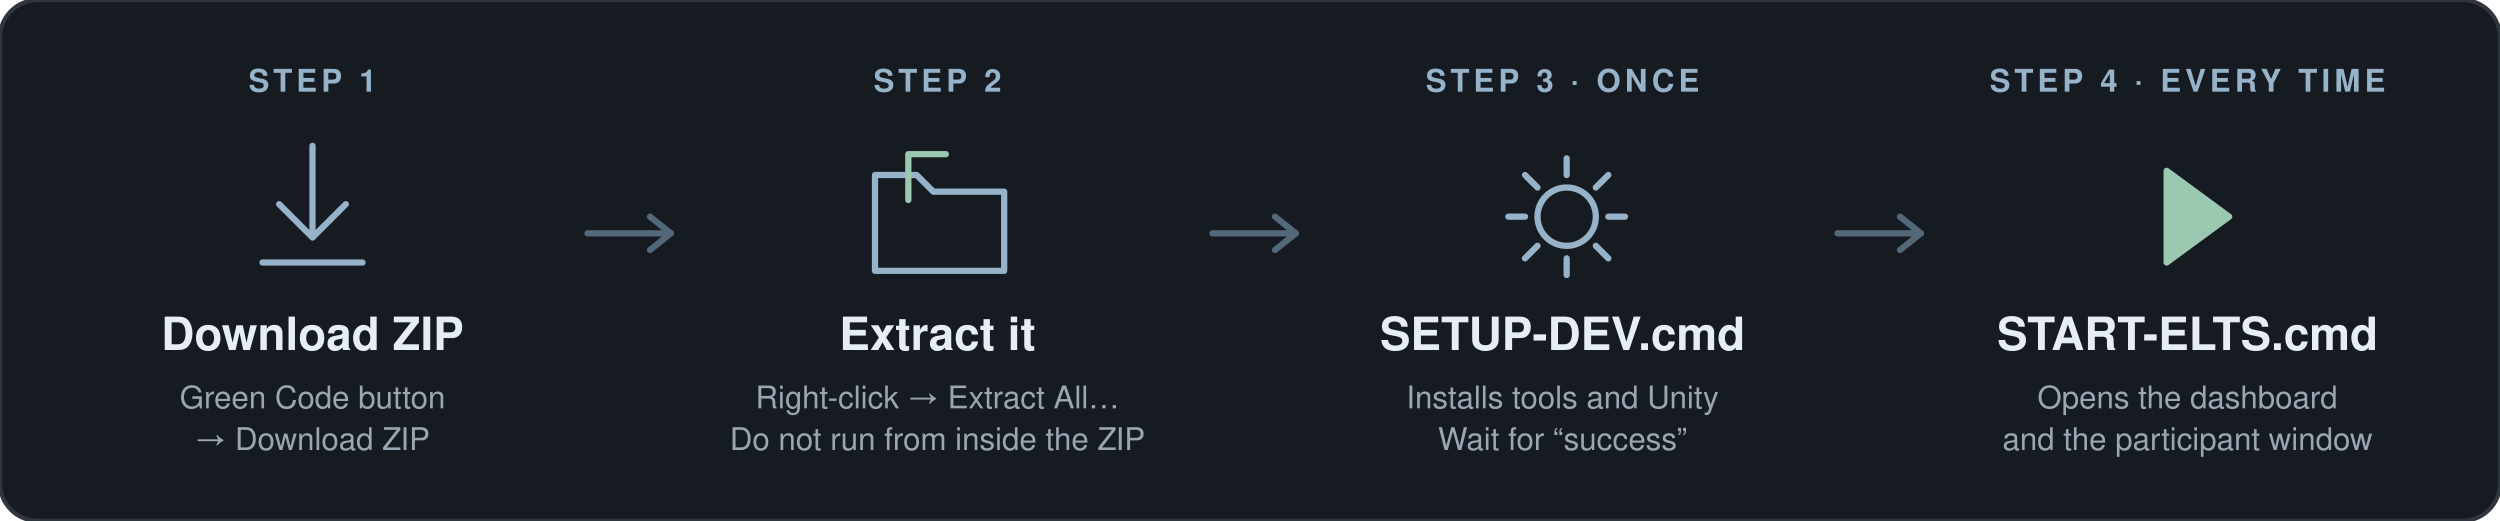
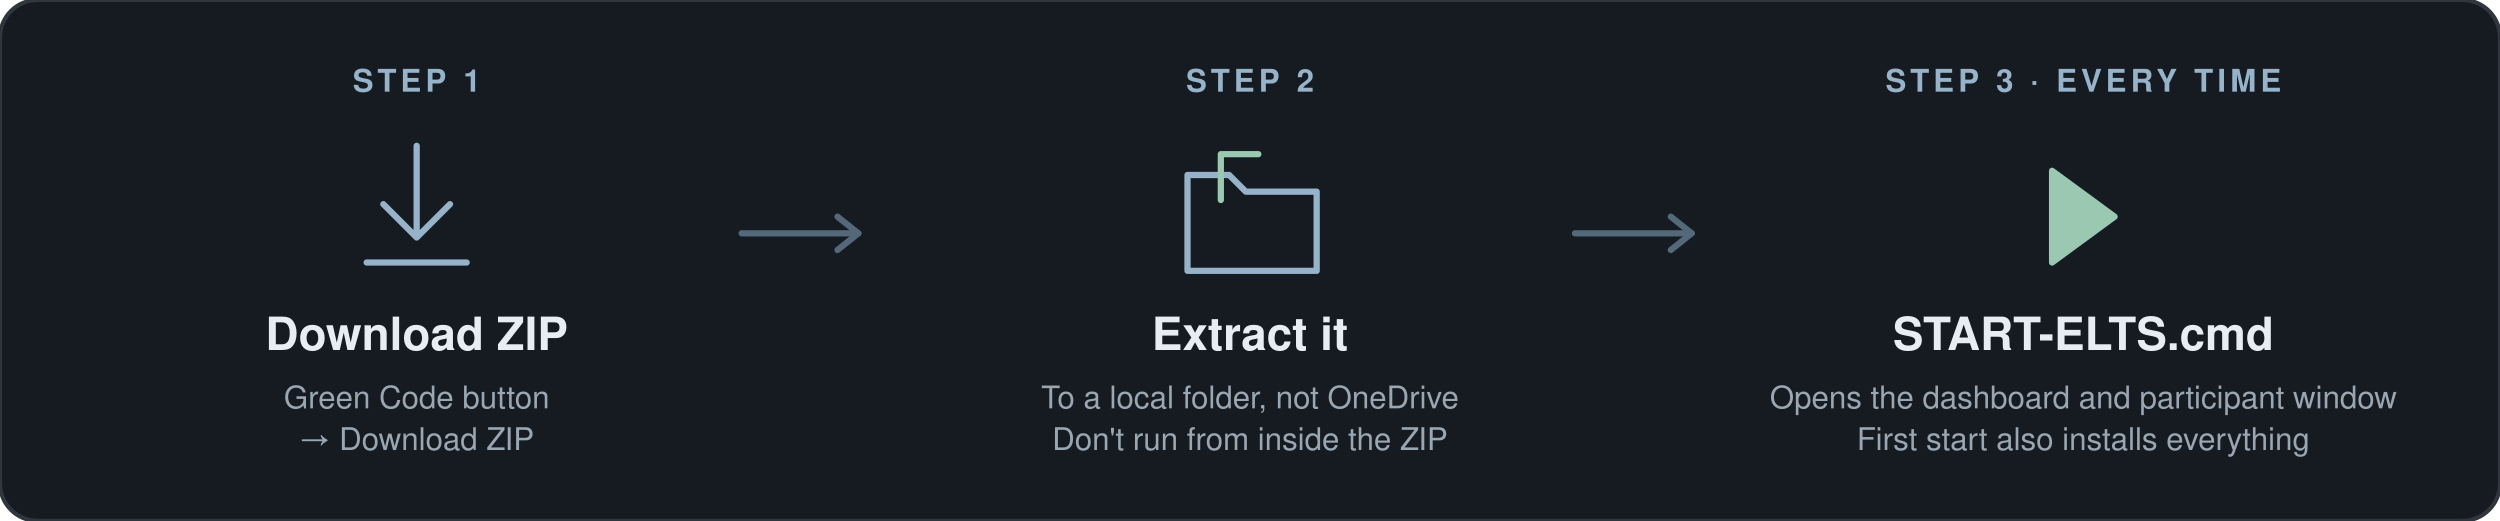
<svg xmlns="http://www.w3.org/2000/svg" width="1200" height="250" viewBox="0 0 1200 250" font-family="Segoe UI, -apple-system, Helvetica, Arial, sans-serif">
  <rect width="1200" height="250" rx="18" fill="#161b22" stroke="#30363d" stroke-width="2" />
  <g fill="none" stroke="#96b3c9" stroke-width="3" stroke-linecap="round" stroke-linejoin="round">
-     <path d="M282 112h40M582 112h40M882 112h40" stroke="#536879" />
-     <path d="M312 104l10 8-10 8M612 104l10 8-10 8M912 104l10 8-10 8" stroke="#536879" />
-     <path d="M150 70v44M134 98l16 16 16-16M126 126h48" />
-     <path d="M420 84h20l8 8h34v38h-62z" />
-     <path d="M436 96v-22h18" stroke="#9bc8b1" />
-     <circle cx="752" cy="104" r="14" />
-     <path d="M752 76v8M752 124v8M724 104h8M772 104h8M732 84l6 6M766 118l6 6M772 84l-6 6M738 118l-6 6" />
-     <path d="M1040 82l30 22-30 22z" fill="#9bc8b1" stroke="#9bc8b1" />
+     <path d="M356 112h56M756 112h56" stroke="#536879" />
+     <path d="M402 104l10 8-10 8M802 104l10 8-10 8" stroke="#536879" />
+     <path d="M200 70v44M184 98l16 16 16-16M176 126h48" />
+     <path d="M570 84h20l8 8h34v38h-62z" />
+     <path d="M586 96v-22h18" stroke="#9bc8b1" />
+     <path d="M985 82l30 22-30 22z" fill="#9bc8b1" stroke="#9bc8b1" />
  </g>
  <g text-anchor="middle">
    <g font-size="15" font-weight="700" fill="#96b3c9" letter-spacing="2">
-       <text x="150" y="44">STEP 1</text>
-       <text x="450" y="44">STEP 2</text>
-       <text x="750" y="44">STEP 3 · ONCE</text>
-       <text x="1050" y="44">STEP 4 · EVERY TIME</text>
+       <text x="200" y="44">STEP 1</text>
+       <text x="600" y="44">STEP 2</text>
+       <text x="1000" y="44">STEP 3 · EVERY TIME</text>
    </g>
    <g font-size="22" font-weight="700" fill="#e6edf3">
-       <text x="150" y="168">Download ZIP</text>
-       <text x="450" y="168">Extract it</text>
-       <text x="750" y="168">SETUP-DEV.cmd</text>
-       <text x="1050" y="168">START-ELTS.cmd</text>
+       <text x="200" y="168">Download ZIP</text>
+       <text x="600" y="168">Extract it</text>
+       <text x="1000" y="168">START-ELTS.cmd</text>
    </g>
    <g font-size="15" fill="#9aa6b2">
-       <text x="150" y="196">Green Code button</text>
-       <text x="150" y="216">→ Download ZIP</text>
-       <text x="450" y="196">Right-click → Extract All…</text>
-       <text x="450" y="216">Do not run from inside the ZIP</text>
-       <text x="750" y="196">Installs tools and Unity</text>
-       <text x="750" y="216">Wait for “success”</text>
-       <text x="1050" y="196">Opens the dashboard</text>
-       <text x="1050" y="216">and the participant window</text>
+       <text x="200" y="196">Green Code button</text>
+       <text x="200" y="216">→ Download ZIP</text>
+       <text x="600" y="196">To a local folder, not OneDrive</text>
+       <text x="600" y="216">Don't run from inside the ZIP</text>
+       <text x="1000" y="196">Opens the dashboard and participant window</text>
+       <text x="1000" y="216">First start also installs everything</text>
    </g>
  </g>
</svg>
